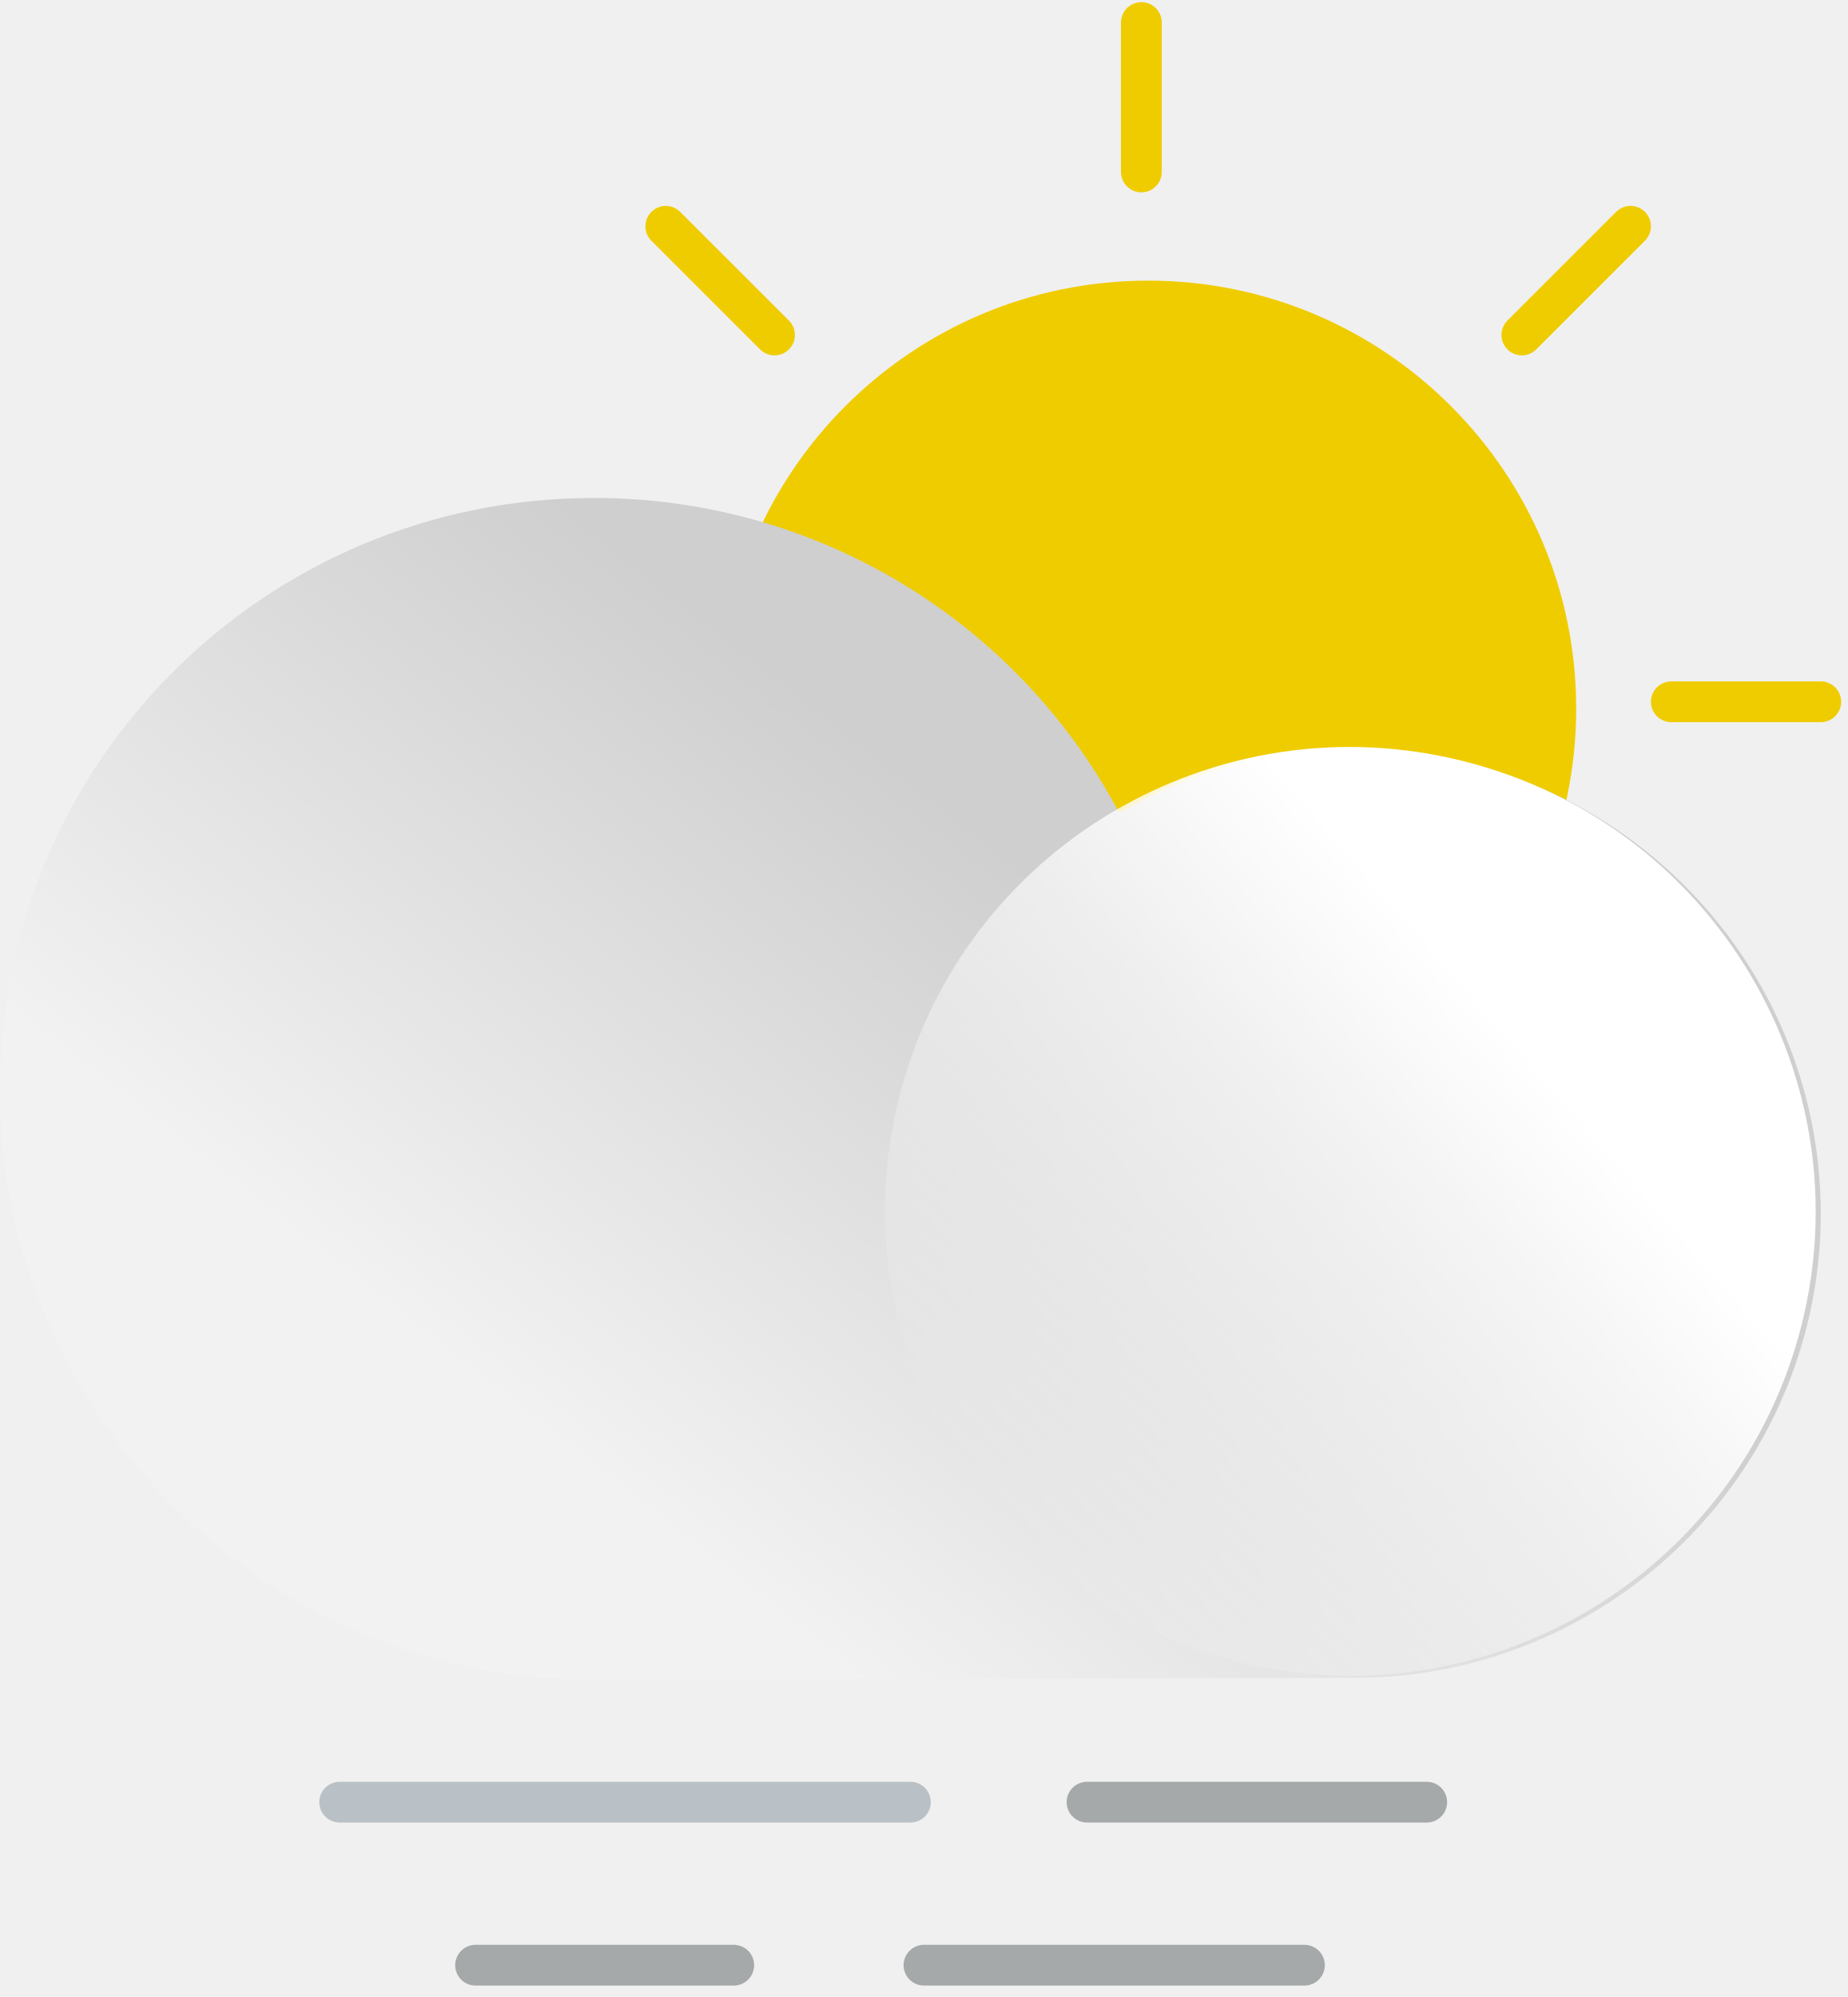
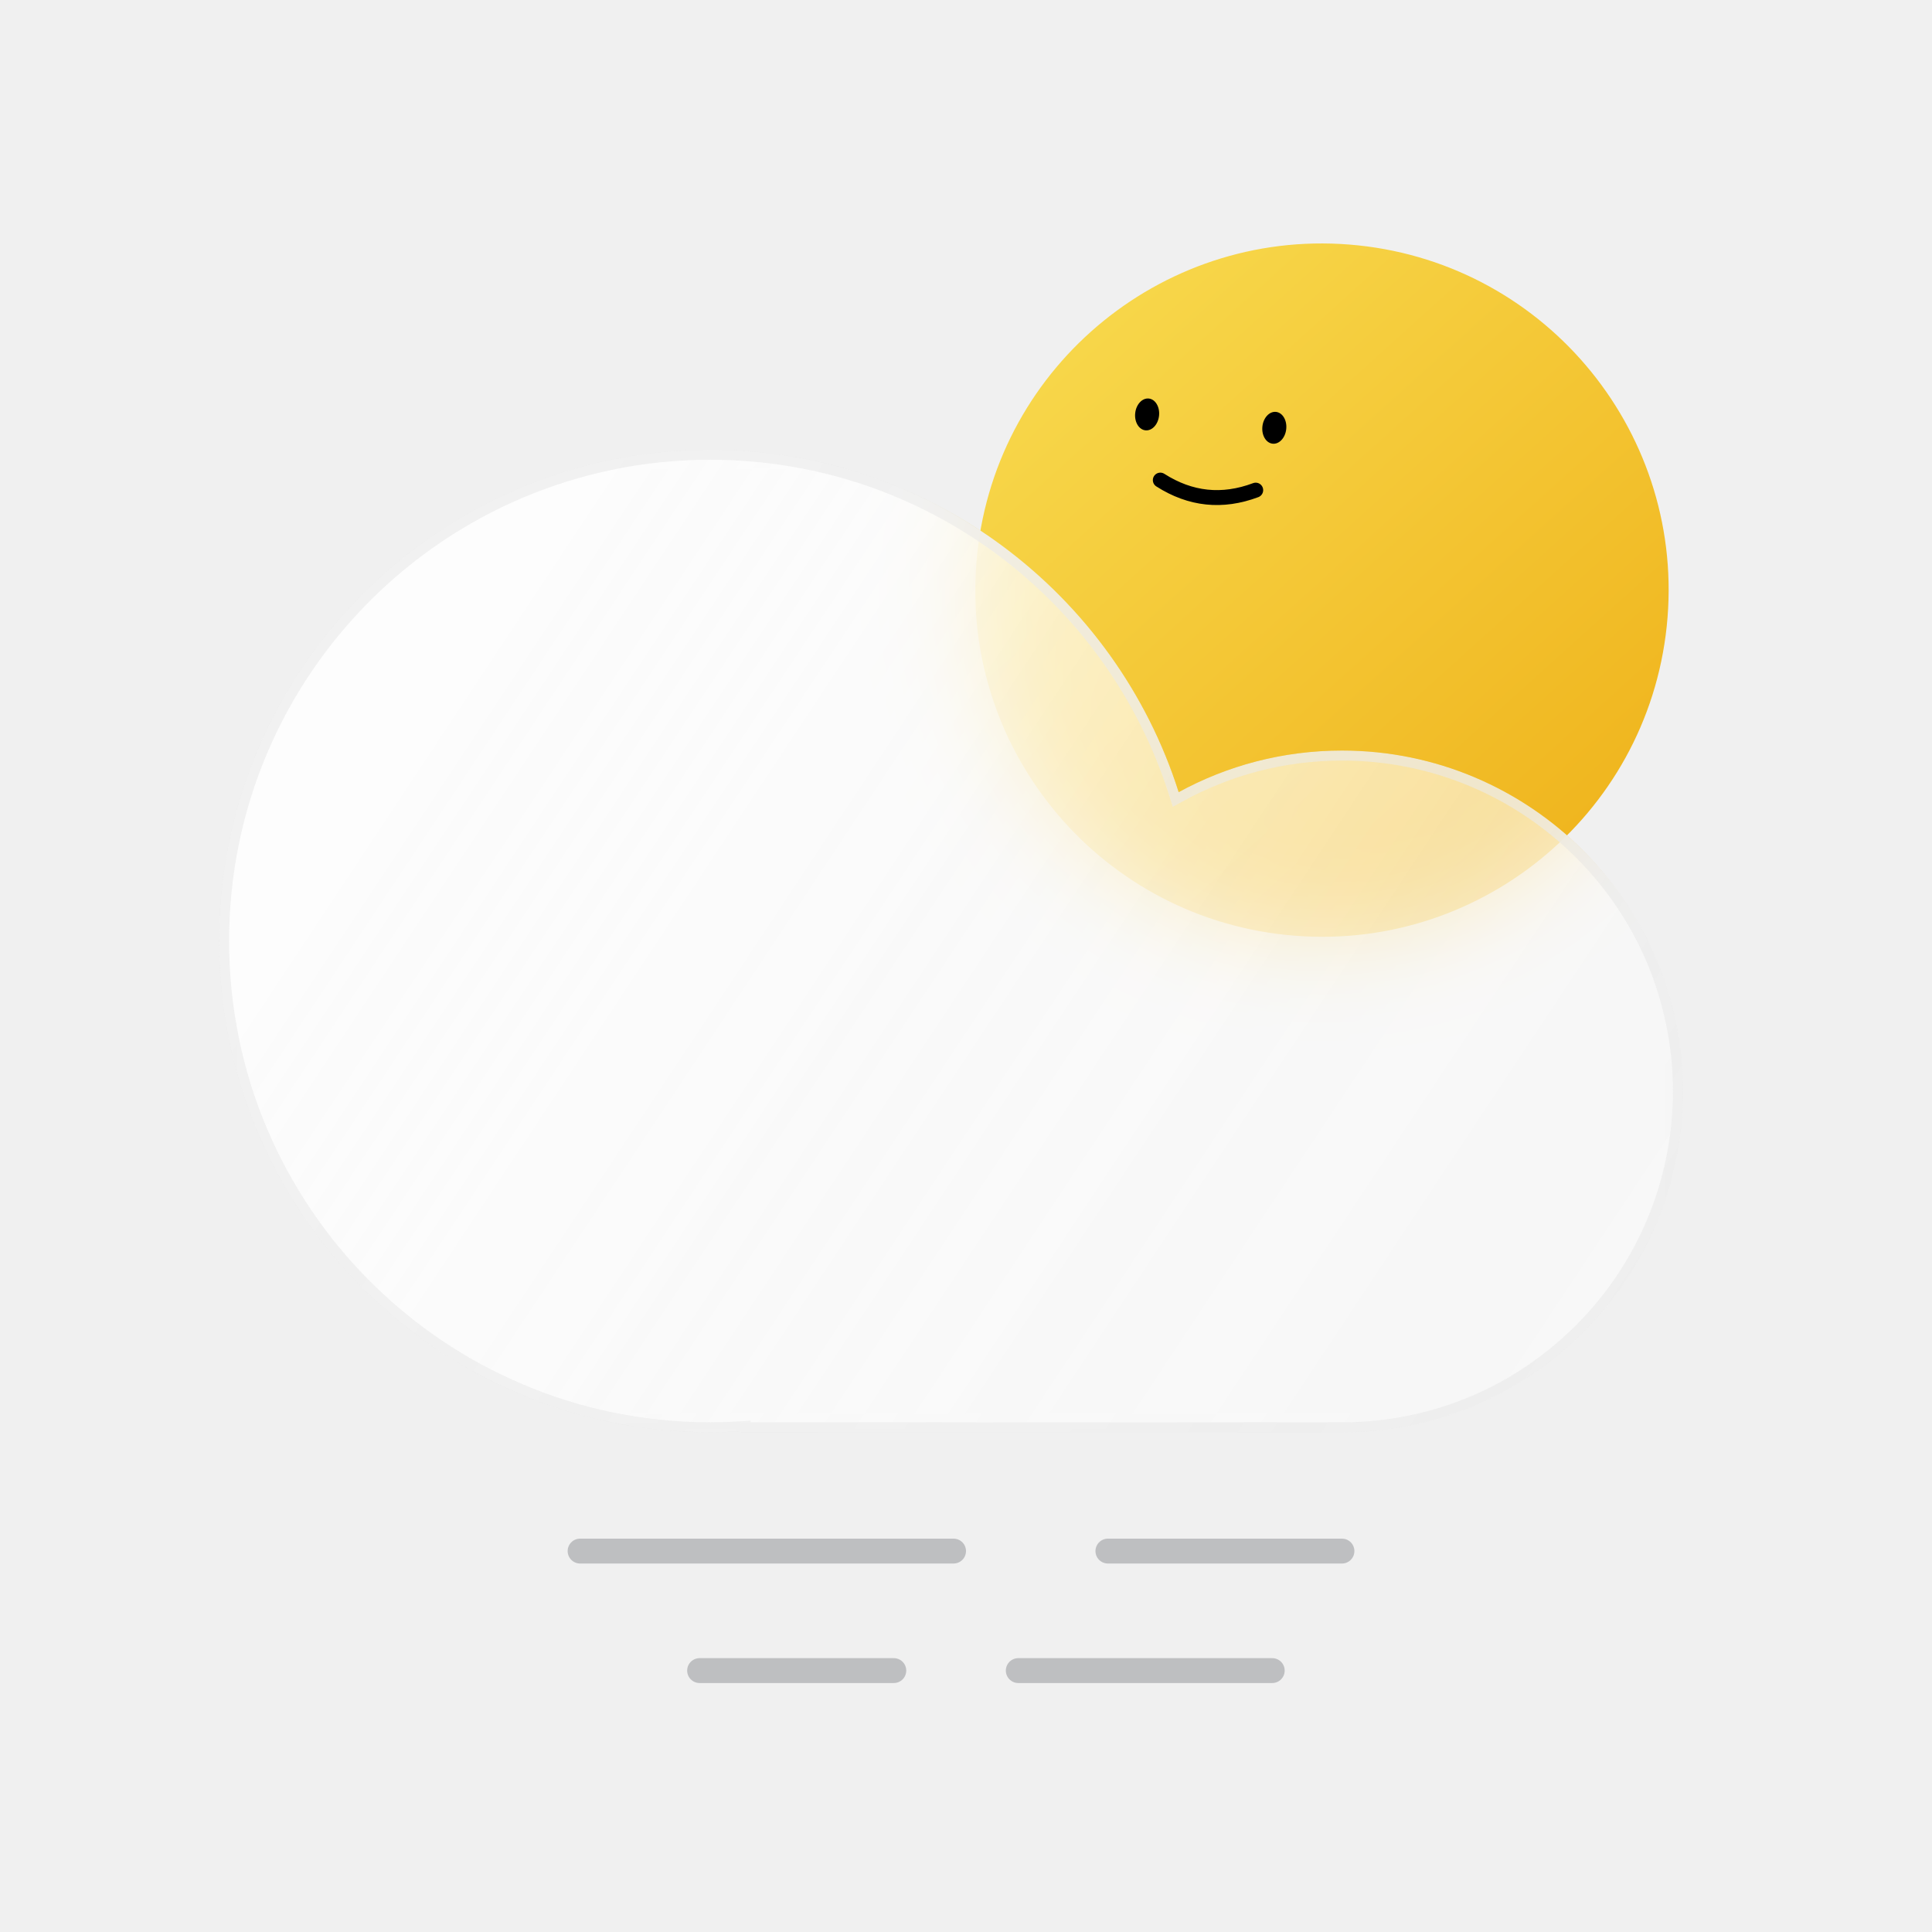
- <svg xmlns="http://www.w3.org/2000/svg" width="136px" height="147px" viewBox="0 0 136 147" version="1.1">
+ <svg xmlns="http://www.w3.org/2000/svg" viewBox="0 0 194 194" fill="none">
+   <path d="M167.362 62.895C169.371 43.776 155.501 26.648 136.382 24.639C117.263 22.629 100.135 36.499 98.125 55.618C96.116 74.737 109.986 91.865 129.105 93.875C148.224 95.885 165.352 82.014 167.362 62.895Z" fill="url(#paint0_linear)" />
+   <path d="M116.512 48.21C119.537 50.142 122.73 50.478 126.091 49.217" stroke="black" stroke-width="1.5" stroke-linecap="round" />
+   <path d="M116.385 41.74C116.477 40.859 116.016 40.088 115.355 40.018C114.694 39.949 114.083 40.607 113.99 41.489C113.897 42.37 114.358 43.142 115.019 43.211C115.681 43.281 116.292 42.622 116.385 41.74Z" fill="black" />
+   <path d="M129.156 43.083C129.249 42.201 128.788 41.43 128.127 41.36C127.466 41.291 126.854 41.949 126.762 42.831C126.669 43.713 127.13 44.484 127.791 44.553C128.453 44.623 129.064 43.964 129.156 43.083Z" fill="black" />
+   <g filter="url(#filter0_b)">
+     <mask id="mask0" mask-type="alpha" maskUnits="userSpaceOnUse" x="22" y="45" width="147" height="99">
+       <path fill-rule="evenodd" clip-rule="evenodd" d="M74.351 143.733C73.352 143.794 72.345 143.824 71.331 143.824C44.086 143.824 22 121.738 22 94.493C22 67.248 44.086 45.162 71.331 45.162C93.364 45.162 112.023 59.606 118.356 79.543C123.226 76.879 128.815 75.365 134.757 75.365C153.661 75.365 168.986 90.69 168.986 109.595C168.986 128.499 153.661 143.824 134.757 143.824H74.351V143.733Z" fill="white" />
+     </mask>
+     <g mask="url(#mask0)">
+       <path fill-rule="evenodd" clip-rule="evenodd" d="M74.351 143.733C73.352 143.794 72.345 143.824 71.331 143.824C44.086 143.824 22 121.738 22 94.493C22 67.248 44.086 45.162 71.331 45.162C93.364 45.162 112.023 59.606 118.356 79.543C123.226 76.879 128.815 75.365 134.757 75.365C153.661 75.365 168.986 90.69 168.986 109.595C168.986 128.499 153.661 143.824 134.757 143.824H74.351V143.733Z" fill="url(#paint1_linear)" />
+       <path d="M74.351 143.733H75.358V142.664L74.291 142.728L74.351 143.733ZM118.356 79.543L117.396 79.847L117.766 81.012L118.839 80.426L118.356 79.543ZM74.351 143.824H73.344V144.831H74.351V143.824ZM74.291 142.728C73.312 142.788 72.325 142.818 71.331 142.818V144.831C72.365 144.831 73.393 144.8 74.412 144.738L74.291 142.728ZM71.331 142.818C44.642 142.818 23.007 121.182 23.007 94.493H20.993C20.993 122.294 43.53 144.831 71.331 144.831V142.818ZM23.007 94.493C23.007 67.805 44.642 46.169 71.331 46.169V44.156C43.53 44.156 20.993 66.692 20.993 94.493H23.007ZM71.331 46.169C92.913 46.169 111.193 60.317 117.396 79.847L119.315 79.238C112.854 58.896 93.815 44.156 71.331 44.156V46.169ZM118.839 80.426C123.565 77.841 128.988 76.372 134.757 76.372V74.358C128.641 74.358 122.887 75.917 117.873 78.659L118.839 80.426ZM134.757 76.372C153.105 76.372 167.98 91.246 167.98 109.595H169.993C169.993 90.134 154.217 74.358 134.757 74.358V76.372ZM167.98 109.595C167.98 127.943 153.105 142.818 134.757 142.818V144.831C154.217 144.831 169.993 129.055 169.993 109.595H167.98ZM134.757 142.818H74.351V144.831H134.757V142.818ZM75.358 143.824V143.733H73.344V143.824H75.358Z" fill="#E9E9E9" fill-opacity="0.6" />
+     </g>
+   </g>
+   <line opacity="0.65" x1="58.25" y1="155.75" x2="95.75" y2="155.75" stroke="#7B7D83" stroke-opacity="0.65" stroke-width="2.5" stroke-linecap="round" />
+   <line opacity="0.65" x1="111.25" y1="155.75" x2="134.75" y2="155.75" stroke="#7B7D83" stroke-opacity="0.65" stroke-width="2.5" stroke-linecap="round" />
+   <line opacity="0.65" x1="70.25" y1="167.75" x2="89.75" y2="167.75" stroke="#7B7D83" stroke-opacity="0.65" stroke-width="2.5" stroke-linecap="round" />
+   <line opacity="0.65" x1="102.25" y1="167.75" x2="127.75" y2="167.75" stroke="#7B7D83" stroke-opacity="0.65" stroke-width="2.5" stroke-linecap="round" />
  <defs>
-     <linearGradient x1="24.362%" y1="72.871%" x2="63.642%" y2="39.98%" id="linearGradient-1">
-       <stop stop-color="#F2F2F2" offset="0%" />
-       <stop stop-color="#CFCFCF" offset="100%" />
+     <filter id="filter0_b" x="12" y="35.162" width="166.986" height="118.662" filterUnits="userSpaceOnUse" color-interpolation-filters="sRGB">
+       <feFlood flood-opacity="0" result="BackgroundImageFix" />
+       <feGaussianBlur in="BackgroundImage" stdDeviation="5" />
+       <feComposite in2="SourceAlpha" operator="in" result="effect1_backgroundBlur" />
+       <feBlend mode="normal" in="SourceGraphic" in2="effect1_backgroundBlur" result="shape" />
+     </filter>
+     <linearGradient id="paint0_linear" x1="110.595" y1="33.081" x2="156.906" y2="84.426" gradientUnits="userSpaceOnUse">
+       <stop stop-color="#F7D649" />
+       <stop offset="1" stop-color="#F0B61F" />
    </linearGradient>
-     <linearGradient x1="72.516%" y1="64.909%" x2="8.66%" y2="22.655%" id="linearGradient-2">
-       <stop stop-color="#FFFFFF" offset="2%" />
-       <stop stop-color="#FFFFFF" stop-opacity="0" offset="100%" />
+     <linearGradient id="paint1_linear" x1="42.135" y1="56.236" x2="206.236" y2="164.966" gradientUnits="userSpaceOnUse">
+       <stop stop-color="white" stop-opacity="0.85" />
+       <stop offset="1" stop-color="white" stop-opacity="0.3" />
    </linearGradient>
  </defs>
-   <g id="Page-1" stroke="none" stroke-width="1" fill="none" fill-rule="evenodd">
-     <g id="day-cloudy-fog" transform="translate(0, 1)">
-       <circle id="Oval" fill="#EFCC00" fill-rule="nonzero" cx="84.5" cy="51.158" r="31.5" />
-       <path d="M84,0.658 L84,11.658" id="Path" stroke="#EFCC00" stroke-width="3" stroke-linecap="round" />
-       <path d="M84,89.658 L84,100.658" id="Path" stroke="#EFCC00" stroke-width="3" stroke-linecap="round" />
-       <path d="M34,50.658 L45,50.658" id="Path" stroke="#EFCC00" stroke-width="3" stroke-linecap="round" />
-       <path d="M123,50.658 L134,50.658" id="Path" stroke="#EFCC00" stroke-width="3" stroke-linecap="round" />
-       <path d="M49,15.658 L57,23.658" id="Path" stroke="#EFCC00" stroke-width="3" stroke-linecap="round" />
-       <path d="M112,77.658 L120,85.658" id="Path" stroke="#EFCC00" stroke-width="3" stroke-linecap="round" />
-       <path d="M49,85.658 L57,77.658" id="Path" stroke="#EFCC00" stroke-width="3" stroke-linecap="round" />
-       <path d="M112,23.658 L120,15.658" id="Path" stroke="#EFCC00" stroke-width="3" stroke-linecap="round" />
-       <path d="M43.676,35.658 C59.89,35.625 74.786,44.546 82.36,58.825 C94.84,51.558 110.553,52.859 121.657,62.079 C132.76,71.298 136.871,86.459 131.939,99.993 C127.006,113.526 114.087,122.53 99.631,122.509 L43.676,122.658 C19.554,122.658 0,103.182 0,79.158 C0,55.134 19.554,35.658 43.676,35.658 Z" id="Path" fill="url(#linearGradient-1)" fill-rule="nonzero" />
-       <ellipse id="Oval" fill="url(#linearGradient-2)" fill-rule="nonzero" transform="translate(99.37609, 88.16932) rotate(-74.39) translate(-99.37609, -88.16932) " cx="99.376" cy="88.169" rx="34.171" ry="34.248" />
-       <path d="M80,131.658 L105,131.658" id="Path" stroke="#A5A9AA" stroke-width="3" stroke-linecap="round" />
-       <path d="M25,131.658 L67,131.658" id="Path" stroke="#B9C1C6" stroke-width="3" stroke-linecap="round" />
-       <path d="M68,143.658 L96,143.658" id="Path" stroke="#A5A9AA" stroke-width="3" stroke-linecap="round" />
-       <path d="M35,143.658 L54,143.658" id="Path" stroke="#A5A9AA" stroke-width="3" stroke-linecap="round" />
-     </g>
-   </g>
</svg>
